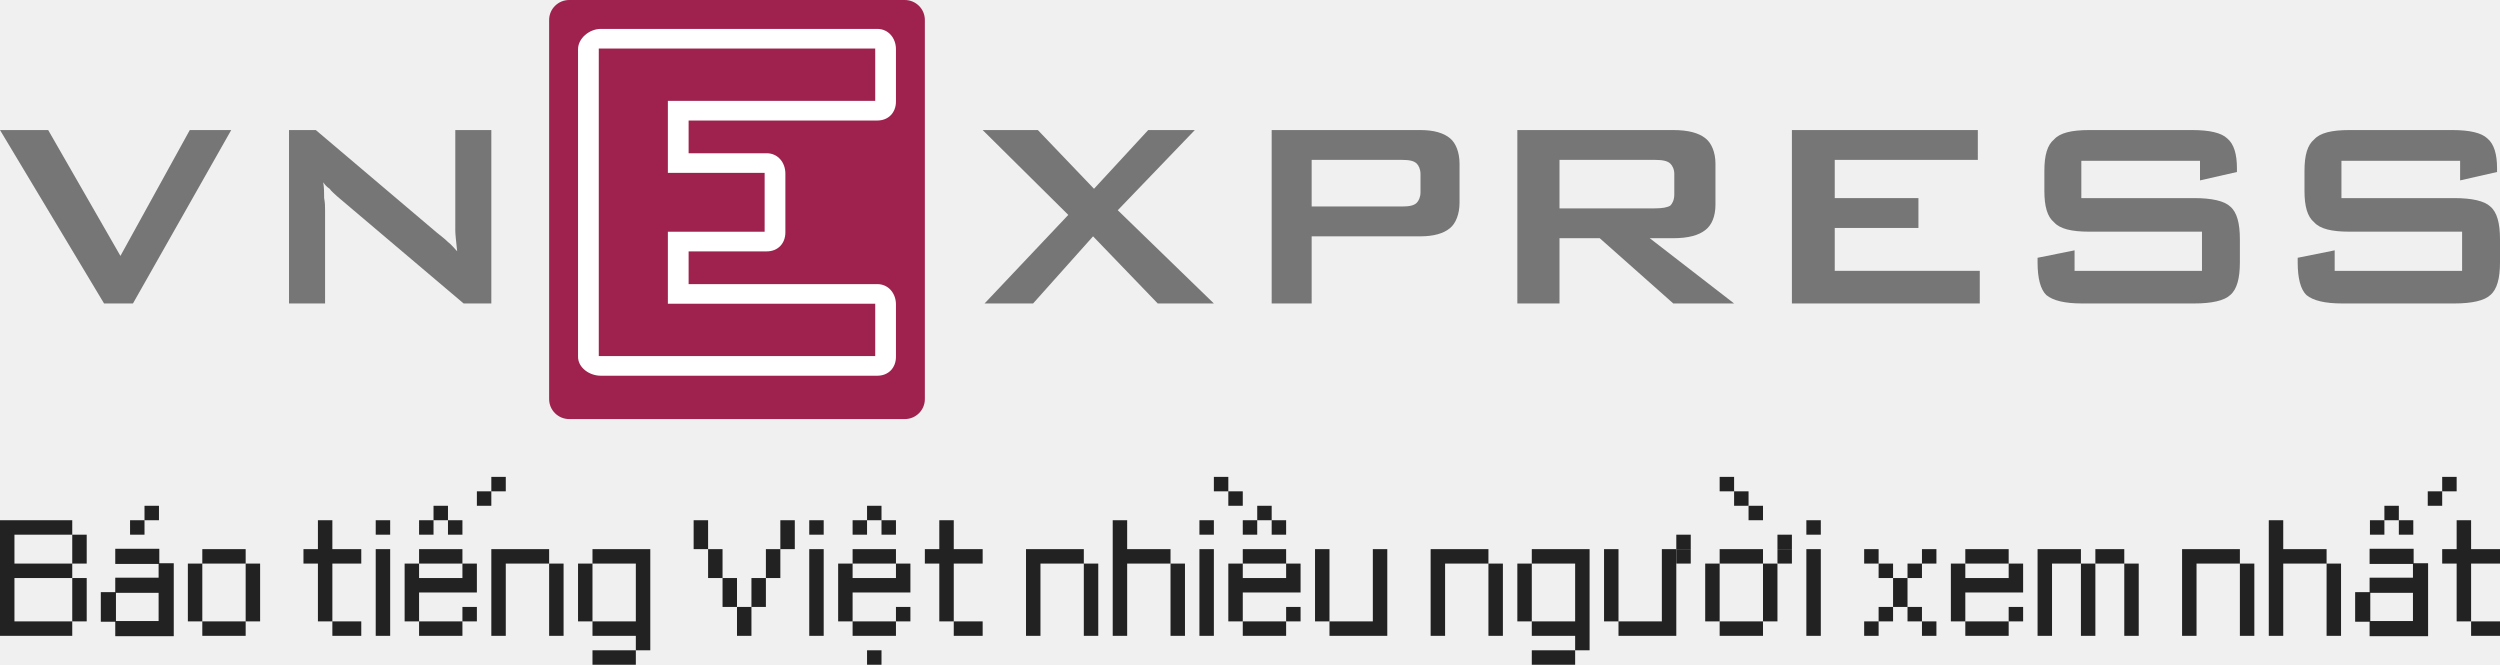
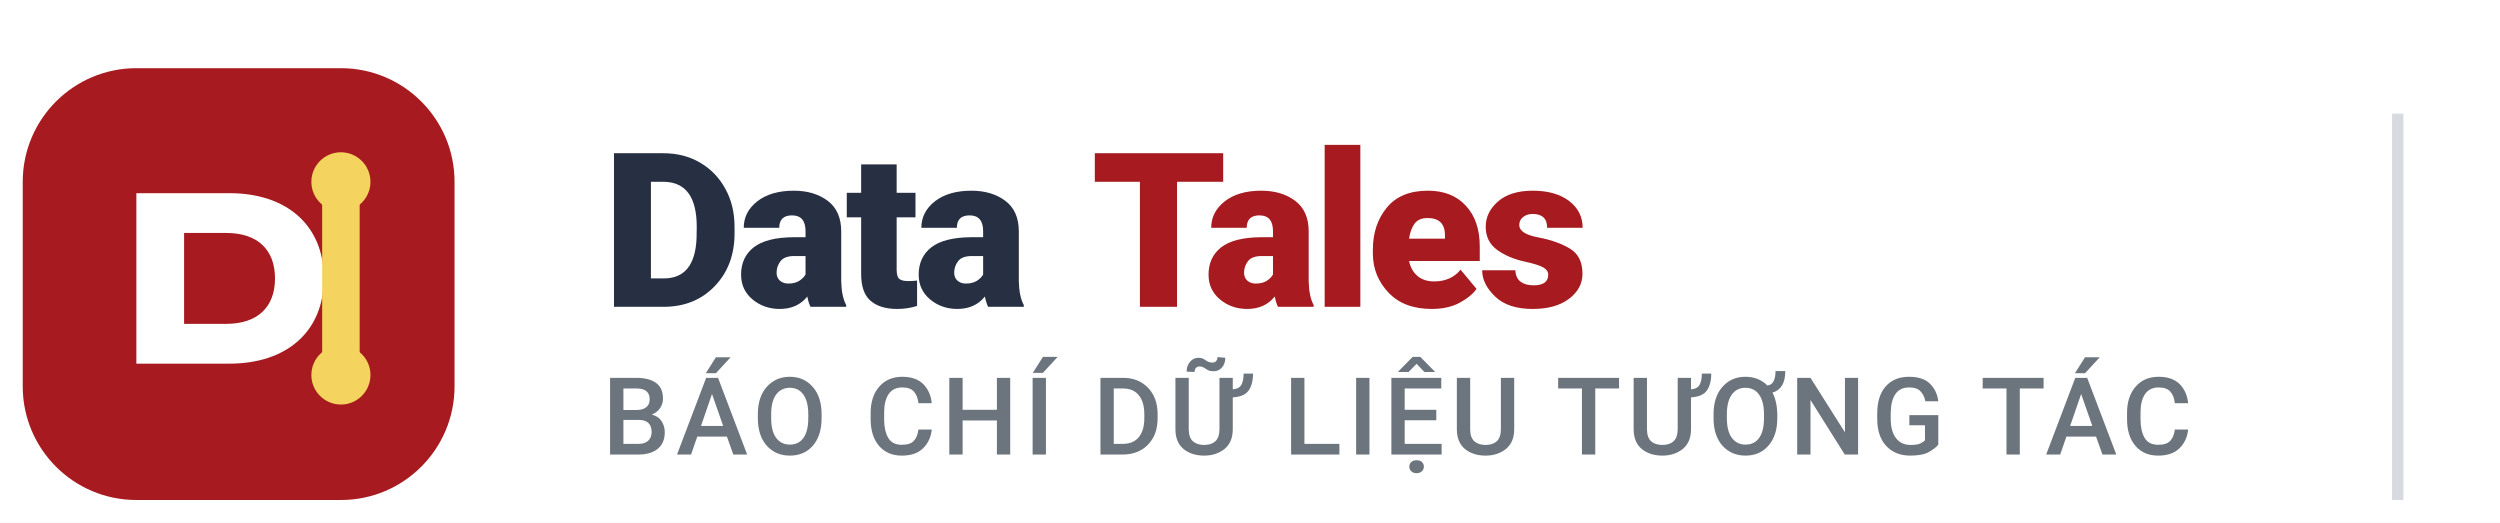
- <svg xmlns="http://www.w3.org/2000/svg" width="173" height="46" viewBox="0 0 173 46" fill="none">
-   <path fill-rule="evenodd" clip-rule="evenodd" d="M88 21V9H98.298C99.198 9 99.906 9.193 100.355 9.58C100.742 9.902 101 10.548 101 11.323V14.032C101 14.807 100.742 15.451 100.355 15.774C99.906 16.161 99.198 16.354 98.298 16.354H90.767V21H88ZM97.01 11.064H90.767V14.289H97.01C97.524 14.289 97.847 14.226 98.04 14.032C98.169 13.903 98.298 13.645 98.298 13.322V12.032C98.298 11.709 98.169 11.45 98.04 11.323C97.847 11.129 97.524 11.064 97.01 11.064Z" fill="#767676" />
-   <path fill-rule="evenodd" clip-rule="evenodd" d="M105 21V9H115.792C116.811 9 117.555 9.193 118.029 9.58C118.438 9.902 118.71 10.548 118.71 11.323V14.161C118.71 14.999 118.438 15.581 118.029 15.903C117.555 16.29 116.811 16.484 115.792 16.484H114.162L120 21H115.792L110.702 16.484H107.917V21H105ZM114.503 11.064H107.917V14.419H114.503C115.044 14.419 115.385 14.354 115.587 14.226C115.723 14.097 115.861 13.838 115.861 13.452V12.032C115.861 11.709 115.723 11.45 115.587 11.323C115.385 11.129 115.044 11.064 114.503 11.064Z" fill="#767676" />
-   <path fill-rule="evenodd" clip-rule="evenodd" d="M124 21V9H136.866V11.064H126.964V13.709H132.756V15.774H126.964V18.742H137V21H124Z" fill="#767676" />
-   <path fill-rule="evenodd" clip-rule="evenodd" d="M152.24 11.129H144.028V13.709H151.837C153.047 13.709 153.923 13.903 154.328 14.29C154.796 14.678 155 15.451 155 16.549V18.162C155 19.257 154.796 20.031 154.328 20.419C153.923 20.806 153.047 21 151.837 21H144.097C142.884 21 142.079 20.806 141.606 20.419C141.203 20.031 141 19.257 141 18.162V17.838L143.56 17.323V18.742H152.377V16.032H144.567C143.357 16.032 142.55 15.839 142.145 15.387C141.673 14.999 141.47 14.29 141.47 13.193V11.839C141.47 10.742 141.673 10.032 142.145 9.645C142.55 9.193 143.357 9 144.567 9H151.701C152.913 9 153.721 9.193 154.126 9.58C154.594 9.967 154.796 10.677 154.796 11.644V11.903L152.24 12.483V11.129Z" fill="#767676" />
-   <path fill-rule="evenodd" clip-rule="evenodd" d="M170.24 11.129H162.028V13.709H169.837C171.047 13.709 171.923 13.903 172.328 14.29C172.796 14.678 173 15.451 173 16.549V18.162C173 19.257 172.796 20.031 172.328 20.419C171.923 20.806 171.047 21 169.837 21H162.097C160.884 21 160.079 20.806 159.606 20.419C159.203 20.031 159 19.257 159 18.162V17.838L161.56 17.323V18.742H170.377V16.032H162.567C161.357 16.032 160.55 15.839 160.145 15.387C159.673 14.999 159.47 14.29 159.47 13.193V11.839C159.47 10.742 159.673 10.032 160.145 9.645C160.55 9.193 161.357 9 162.567 9H169.701C170.913 9 171.721 9.193 172.126 9.58C172.594 9.967 172.796 10.677 172.796 11.644V11.903L170.24 12.483V11.129Z" fill="#767676" />
-   <path fill-rule="evenodd" clip-rule="evenodd" d="M68.132 21L73.926 14.871L68 9H71.819L75.705 13.064L79.456 9H82.682L77.35 14.548L84 21H80.115L75.64 16.354L71.49 21H68.132Z" fill="#767676" />
-   <path fill-rule="evenodd" clip-rule="evenodd" d="M7.201 21L0 9H3.334L8.334 17.709L13.133 9H16L9.2 21H7.201Z" fill="#767676" />
-   <path fill-rule="evenodd" clip-rule="evenodd" d="M20 21V9H21.854L30.227 16.096C30.547 16.354 30.804 16.548 30.995 16.742C31.251 16.935 31.443 17.193 31.635 17.388C31.571 16.742 31.506 16.225 31.506 15.968V15.322V9H34V21H32.083L23.324 13.581C23.133 13.387 22.941 13.258 22.812 13.064C22.62 12.935 22.495 12.806 22.367 12.613C22.43 12.999 22.43 13.322 22.43 13.709C22.495 14.032 22.495 14.289 22.495 14.548V21H20Z" fill="#767676" />
-   <path fill-rule="evenodd" clip-rule="evenodd" d="M64 27.619C64 28.382 63.377 29 62.607 29H39.393C38.623 29 38 28.382 38 27.619V1.381C38 0.618 38.623 0 39.393 0H62.607C63.377 0 64 0.618 64 1.381V27.619Z" fill="#9F224E" />
-   <path fill-rule="evenodd" clip-rule="evenodd" d="M46.217 10.651V11.104V11.962H47.889H52.913V16.038H47.889H46.217V16.991V17.444V18.349V19.708V21.019H47.889H60.565V24.642H47.313H41.435V3.358H47.313H60.565V6.981H47.889H46.217V8.387V9.746V10.651ZM47.652 8.34H60.704C61.496 8.34 62 7.779 62 7.029V3.406C62 2.656 61.496 2 60.704 2H47.313H41.574C40.781 2 40 2.656 40 3.406V24.689C40 25.439 40.781 26 41.574 26H47.313H60.704C61.496 26 62 25.439 62 24.689V21.066C62 20.317 61.496 19.66 60.704 19.66H47.652V18.349V17.396H53.052C53.844 17.396 54.348 16.835 54.348 16.085V12.01C54.348 11.26 53.844 10.604 53.052 10.604H47.652V9.746V8.34Z" fill="white" />
-   <path d="M170 42H171V43H170V42ZM171 43H172V44H171V43ZM170 41H171V42H170V41ZM170 40H171V41H170V40ZM170 39H171V40H170V39ZM170 38H171V39H170V38ZM170 37H171V38H170V37ZM170 36H171V37H170V36ZM169 38H170V39H169V38ZM171 38H172V39H171V38ZM172 38H173V39H172V38ZM172 43H173V44H172V43Z" fill="#222222" />
-   <path d="M163.976 37.976H167.024V38.976H168.024V44.024H163.976V43.024H162.976V40.976H163.976V39.976H166.976V39.024H163.976V37.976ZM164.024 42.976H166.976V41.024H164.024V42.976Z" fill="#222222" />
-   <path d="M157 43H158V44H157V43ZM157 42H158V43H157V42ZM157 41H158V42H157V41ZM157 40H158V41H157V40ZM157 39H158V40H157V39ZM157 38H158V39H157V38ZM157 37H158V38H157V37ZM157 36H158V37H157V36ZM158 38H159V39H158V38ZM159 38H160V39H159V38ZM160 38H161V39H160V38ZM161 39H162V40H161V39ZM161 40H162V41H161V40ZM161 41H162V42H161V41ZM161 42H162V43H161V42ZM161 43H162V44H161V43Z" fill="#222222" />
-   <path d="M151 43H152V44H151V43ZM151 42H152V43H151V42ZM151 41H152V42H151V41ZM151 40H152V41H151V40ZM151 39H152V40H151V39ZM151 38H152V39H151V38ZM152 38H153V39H152V38ZM153 38H154V39H153V38ZM154 38H155V39H154V38ZM155 39H156V40H155V39ZM155 40H156V41H155V40ZM155 41H156V42H155V41ZM155 42H156V43H155V42ZM155 43H156V44H155V43Z" fill="#222222" />
-   <path d="M141 43H142V44H141V43ZM141 42H142V43H141V42ZM141 41H142V42H141V41ZM141 40H142V41H141V40ZM141 39H142V40H141V39ZM141 38H142V39H141V38ZM142 38H143V39H142V38ZM143 38H144V39H143V38ZM144 39H145V40H144V39ZM144 40H145V41H144V40ZM144 41H145V42H144V41ZM144 42H145V43H144V42ZM144 43H145V44H144V43ZM145 38H146V39H145V38ZM146 38H147V39H146V38ZM147 39H148V40H147V39ZM147 40H148V41H147V40ZM147 41H148V42H147V41ZM147 42H148V43H147V42ZM147 43H148V44H147V43Z" fill="#222222" />
-   <path d="M136 43H137V44H136V43ZM137 43H138V44H137V43ZM138 43H139V44H138V43ZM135 42H136V43H135V42ZM135 41H136V42H135V41ZM135 40H136V41H135V40ZM135 39H136V40H135V39ZM136 38H137V39H136V38ZM137 38H138V39H137V38ZM138 38H139V39H138V38ZM139 39H140V40H139V39ZM139 40H140V41H139V40ZM138 40H139V41H138V40ZM137 40H138V41H137V40ZM136 40H137V41H136V40ZM139 42H140V43H139V42Z" fill="#222222" />
-   <path d="M129 43H130V44H129V43ZM130 42H131V43H130V42ZM129 38H130V39H129V38ZM130 39H131V40H130V39ZM131 40H132V41H131V40ZM131 41H132V42H131V41ZM132 39H133V40H132V39ZM133 38H134V39H133V38ZM132 42H133V43H132V42ZM133 43H134V44H133V43Z" fill="#222222" />
-   <path d="M125 43H126V44H125V43ZM125 42H126V43H125V42ZM125 41H126V42H125V41ZM125 40H126V41H125V40ZM125 39H126V40H125V39ZM125 38H126V39H125V38ZM125 36H126V37H125V36Z" fill="#222222" />
-   <path d="M118 42H119V43H118V42ZM118 41H119V42H118V41ZM118 40H119V41H118V40ZM118 39H119V40H118V39ZM119 38H120V39H119V38ZM120 38H121V39H120V38ZM121 38H122V39H121V38ZM122 39H123V40H122V39ZM122 40H123V41H122V40ZM122 42H123V43H122V42ZM122 41H123V42H122V41ZM119 43H120V44H119V43ZM120 43H121V44H120V43ZM121 43H122V44H121V43Z" fill="#222222" />
-   <path d="M112 43H113V44H112V43ZM111 42H112V43H111V42ZM111 41H112V42H111V41ZM111 40H112V41H111V40ZM111 39H112V40H111V39ZM111 38H112V39H111V38ZM113 43H114V44H113V43ZM115 43H116V44H115V43ZM115 42H116V43H115V42ZM115 41H116V42H115V41ZM115 40H116V41H115V40ZM115 39H116V40H115V39ZM115 38H116V39H115V38ZM114 43H115V44H114V43Z" fill="#222222" />
-   <path d="M105 42H106V43H105V42ZM105 41H106V42H105V41ZM105 40H106V41H105V40ZM105 39H106V40H105V39ZM106 43H107V44H106V43ZM107 43H108V44H107V43ZM108 43H109V44H108V43ZM106 38H107V39H106V38ZM107 38H108V39H107V38ZM108 38H109V39H108V38ZM109 38H110V39H109V38ZM109 39H110V40H109V39ZM109 40H110V41H109V40ZM109 41H110V42H109V41ZM109 42H110V43H109V42ZM109 43H110V44H109V43ZM109 44H110V45H109V44ZM108 45H109V46H108V45ZM107 45H108V46H107V45ZM106 45H107V46H106V45Z" fill="#222222" />
-   <path d="M99 43H100V44H99V43ZM99 42H100V43H99V42ZM99 41H100V42H99V41ZM99 40H100V41H99V40ZM99 39H100V40H99V39ZM99 38H100V39H99V38ZM100 38H101V39H100V38ZM101 38H102V39H101V38ZM102 38H103V39H102V38ZM103 39H104V40H103V39ZM103 40H104V41H103V40ZM103 41H104V42H103V41ZM103 42H104V43H103V42ZM103 43H104V44H103V43Z" fill="#222222" />
-   <path d="M92 43H93V44H92V43ZM91 42H92V43H91V42ZM91 41H92V42H91V41ZM91 40H92V41H91V40ZM91 39H92V40H91V39ZM91 38H92V39H91V38ZM93 43H94V44H93V43ZM95 43H96V44H95V43ZM95 42H96V43H95V42ZM95 41H96V42H95V41ZM95 40H96V41H95V40ZM95 39H96V40H95V39ZM95 38H96V39H95V38ZM94 43H95V44H94V43Z" fill="#222222" />
-   <path d="M86 43H87V44H86V43ZM87 43H88V44H87V43ZM88 43H89V44H88V43ZM85 42H86V43H85V42ZM85 41H86V42H85V41ZM85 40H86V41H85V40ZM85 39H86V40H85V39ZM86 38H87V39H86V38ZM87 38H88V39H87V38ZM88 38H89V39H88V38ZM89 39H90V40H89V39ZM89 40H90V41H89V40ZM88 40H89V41H88V40ZM87 40H88V41H87V40ZM86 40H87V41H86V40ZM89 42H90V43H89V42Z" fill="#222222" />
-   <path d="M83 43H84V44H83V43ZM83 42H84V43H83V42ZM83 41H84V42H83V41ZM83 40H84V41H83V40ZM83 39H84V40H83V39ZM83 38H84V39H83V38ZM83 36H84V37H83V36Z" fill="#222222" />
-   <path d="M77 43H78V44H77V43ZM77 42H78V43H77V42ZM77 41H78V42H77V41ZM77 40H78V41H77V40ZM77 39H78V40H77V39ZM77 38H78V39H77V38ZM77 37H78V38H77V37ZM77 36H78V37H77V36ZM78 38H79V39H78V38ZM79 38H80V39H79V38ZM80 38H81V39H80V38ZM81 39H82V40H81V39ZM81 40H82V41H81V40ZM81 41H82V42H81V41ZM81 42H82V43H81V42ZM81 43H82V44H81V43Z" fill="#222222" />
-   <path d="M71 43H72V44H71V43ZM71 42H72V43H71V42ZM71 41H72V42H71V41ZM71 40H72V41H71V40ZM71 39H72V40H71V39ZM71 38H72V39H71V38ZM72 38H73V39H72V38ZM73 38H74V39H73V38ZM74 38H75V39H74V38ZM75 39H76V40H75V39ZM75 40H76V41H75V40ZM75 41H76V42H75V41ZM75 42H76V43H75V42ZM75 43H76V44H75V43Z" fill="#222222" />
-   <path d="M65 42H66V43H65V42ZM66 43H67V44H66V43ZM65 41H66V42H65V41ZM65 40H66V41H65V40ZM65 39H66V40H65V39ZM65 38H66V39H65V38ZM65 37H66V38H65V37ZM65 36H66V37H65V36ZM64 38H65V39H64V38ZM66 38H67V39H66V38ZM67 38H68V39H67V38ZM67 43H68V44H67V43Z" fill="#222222" />
-   <path d="M59 43H60V44H59V43ZM60 43H61V44H60V43ZM61 43H62V44H61V43ZM58 42H59V43H58V42ZM58 41H59V42H58V41ZM58 40H59V41H58V40ZM58 39H59V40H58V39ZM59 38H60V39H59V38ZM60 38H61V39H60V38ZM61 38H62V39H61V38ZM62 39H63V40H62V39ZM62 40H63V41H62V40ZM61 40H62V41H61V40ZM60 40H61V41H60V40ZM59 40H60V41H59V40ZM62 42H63V43H62V42Z" fill="#222222" />
-   <path d="M56 43H57V44H56V43ZM56 42H57V43H56V42ZM56 41H57V42H56V41ZM56 40H57V41H56V40ZM56 39H57V40H56V39ZM56 38H57V39H56V38ZM56 36H57V37H56V36Z" fill="#222222" />
-   <path d="M48 36H49V37H48V36ZM48 37H49V38H48V37ZM49 38H50V39H49V38ZM49 39H50V40H49V39ZM50 40H51V41H50V40ZM50 41H51V42H50V41ZM51 42H52V43H51V42ZM51 43H52V44H51V43ZM52 41H53V42H52V41ZM52 40H53V41H52V40ZM53 39H54V40H53V39ZM53 38H54V39H53V38ZM54 37H55V38H54V37ZM54 36H55V37H54V36Z" fill="#222222" />
-   <path d="M40 42H41V43H40V42ZM40 41H41V42H40V41ZM40 40H41V41H40V40ZM40 39H41V40H40V39ZM41 43H42V44H41V43ZM42 43H43V44H42V43ZM43 43H44V44H43V43ZM41 38H42V39H41V38ZM42 38H43V39H42V38ZM43 38H44V39H43V38ZM44 38H45V39H44V38ZM44 39H45V40H44V39ZM44 40H45V41H44V40ZM44 41H45V42H44V41ZM44 42H45V43H44V42ZM44 43H45V44H44V43ZM44 44H45V45H44V44ZM43 45H44V46H43V45ZM42 45H43V46H42V45ZM41 45H42V46H41V45Z" fill="#222222" />
-   <path d="M34 43H35V44H34V43ZM34 42H35V43H34V42ZM34 41H35V42H34V41ZM34 40H35V41H34V40ZM34 39H35V40H34V39ZM34 38H35V39H34V38ZM35 38H36V39H35V38ZM36 38H37V39H36V38ZM37 38H38V39H37V38ZM38 39H39V40H38V39ZM38 40H39V41H38V40ZM38 41H39V42H38V41ZM38 42H39V43H38V42ZM38 43H39V44H38V43Z" fill="#222222" />
-   <path d="M29 43H30V44H29V43ZM30 43H31V44H30V43ZM31 43H32V44H31V43ZM28 42H29V43H28V42ZM28 41H29V42H28V41ZM28 40H29V41H28V40ZM28 39H29V40H28V39ZM29 38H30V39H29V38ZM30 38H31V39H30V38ZM31 38H32V39H31V38ZM32 39H33V40H32V39ZM32 40H33V41H32V40ZM31 40H32V41H31V40ZM30 40H31V41H30V40ZM29 40H30V41H29V40ZM32 42H33V43H32V42Z" fill="#222222" />
-   <path d="M26 43H27V44H26V43ZM26 42H27V43H26V42ZM26 41H27V42H26V41ZM26 40H27V41H26V40ZM26 39H27V40H26V39ZM26 38H27V39H26V38ZM26 36H27V37H26V36Z" fill="#222222" />
-   <path d="M22 42H23V43H22V42ZM23 43H24V44H23V43ZM22 41H23V42H22V41ZM22 40H23V41H22V40ZM22 39H23V40H22V39ZM22 38H23V39H22V38ZM22 37H23V38H22V37ZM22 36H23V37H22V36ZM21 38H22V39H21V38ZM23 38H24V39H23V38ZM24 38H25V39H24V38ZM24 43H25V44H24V43Z" fill="#222222" />
-   <path d="M13 42H14V43H13V42ZM13 41H14V42H13V41ZM13 40H14V41H13V40ZM13 39H14V40H13V39ZM14 38H15V39H14V38ZM15 38H16V39H15V38ZM16 38H17V39H16V38ZM17 39H18V40H17V39ZM17 40H18V41H17V40ZM17 42H18V43H17V42ZM17 41H18V42H17V41ZM14 43H15V44H14V43ZM15 43H16V44H15V43ZM16 43H17V44H16V43Z" fill="#222222" />
-   <path d="M7.976 37.976H11.024V38.976H12.024V44.024H7.976V43.024H6.976V40.976H7.976V39.976H10.976V39.024H7.976V37.976ZM8.024 42.976H10.976V41.024H8.024V42.976ZM9 36H10V37H9V36ZM10 35H11V36H10V35Z" fill="#222222" />
-   <path d="M33 34H34V33H35V34H34V35H33V34Z" fill="#222222" />
-   <path d="M168 34H169V33H170V34H169V35H168V34Z" fill="#222222" />
-   <path d="M86 34H85V33H84V34H85V35H86V34Z" fill="#222222" />
-   <path d="M121 34H120V33H119V34H120V35H121V34Z" fill="#222222" />
-   <path d="M0 43H1V44H0V43ZM1 43H2V44H1V43ZM2 43H3V44H2V43ZM3 43H4V44H3V43ZM4 43H5V44H4V43ZM5 42H6V43H5V42ZM5 41H6V42H5V41ZM5 40H6V41H5V40ZM4 39H5V40H4V39ZM5 38H6V39H5V38ZM5 37H6V38H5V37ZM4 36H5V37H4V36ZM3 36H4V37H3V36ZM2 36H3V37H2V36ZM1 36H2V37H1V36ZM0 36H1V37H0V36ZM0 37H1V38H0V37ZM0 38H1V39H0V38ZM0 39H1V40H0V39ZM0 40H1V41H0V40ZM0 41H1V42H0V41ZM0 42H1V43H0V42ZM1 39H2V40H1V39ZM2 39H3V40H2V39ZM3 39H4V40H3V39Z" fill="#222222" />
-   <path d="M116 37H117V38H116V37Z" fill="#222222" />
-   <path d="M116 38H117V39H116V38Z" fill="#222222" />
-   <path d="M123 37H124V38H123V37Z" fill="#222222" />
-   <path d="M121 35H122V36H121V35Z" fill="#222222" />
-   <path d="M123 38H124V39H123V38Z" fill="#222222" />
-   <path d="M60 45H61V46H60V45Z" fill="#222222" />
-   <path d="M30 35H31V36H30V35ZM29 36H30V37H29V36ZM31 36H32V37H31V36Z" fill="#222222" />
-   <path d="M165 35H166V36H165V35ZM164 36H165V37H164V36ZM166 36H167V37H166V36Z" fill="#222222" />
-   <path d="M87 35H88V36H87V35ZM86 36H87V37H86V36ZM88 36H89V37H88V36Z" fill="#222222" />
-   <path d="M60 35H61V36H60V35ZM59 36H60V37H59V36ZM61 36H62V37H61V36Z" fill="#222222" />
+ <svg xmlns="http://www.w3.org/2000/svg" width="220" height="46" viewBox="0 0 220 46" fill="none" role="img" aria-labelledby="title id">
+   <rect width="220" height="46" fill="white" />
+   <g transform="translate(0 4)">
+     <rect x="2" y="2" width="38" height="38" rx="10" fill="#a71b20" />
+     <path d="M12 28V13h8.2c5 0 8.3 2.8 8.3 7.5S25.2 28 20.2 28H12Zm4.2-3.5h3.7c2.8 0 4.3-1.5 4.3-4s-1.5-4-4.3-4h-3.7v8Z" fill="#fff" />
+     <path d="M30 12v17" stroke="#F4D35E" stroke-width="3.3" stroke-linecap="round" />
+     <circle cx="30" cy="12" r="2.6" fill="#F4D35E" />
+     <circle cx="30" cy="29" r="2.6" fill="#F4D35E" />
+     <text x="53" y="23" fill="#273043" font-family="-apple-system, BlinkMacSystemFont, 'Segoe UI', Roboto, Helvetica, Arial, sans-serif" font-size="19" font-weight="800" letter-spacing="-0.5">Data</text>
+     <text x="96" y="23" fill="#a71b20" font-family="-apple-system, BlinkMacSystemFont, 'Segoe UI', Roboto, Helvetica, Arial, sans-serif" font-size="19" font-weight="800" letter-spacing="-0.5">Tales</text>
+     <text x="53" y="36" fill="#6C757D" font-family="-apple-system, BlinkMacSystemFont, 'Segoe UI', Roboto, Helvetica, Arial, sans-serif" font-size="9.5" font-weight="500" letter-spacing="0.5">BÁO CHÍ DỮ LIỆU TƯƠNG TÁC</text>
+     <path d="M211 6v34" stroke="#D7DBDF" />
+   </g>
</svg>
